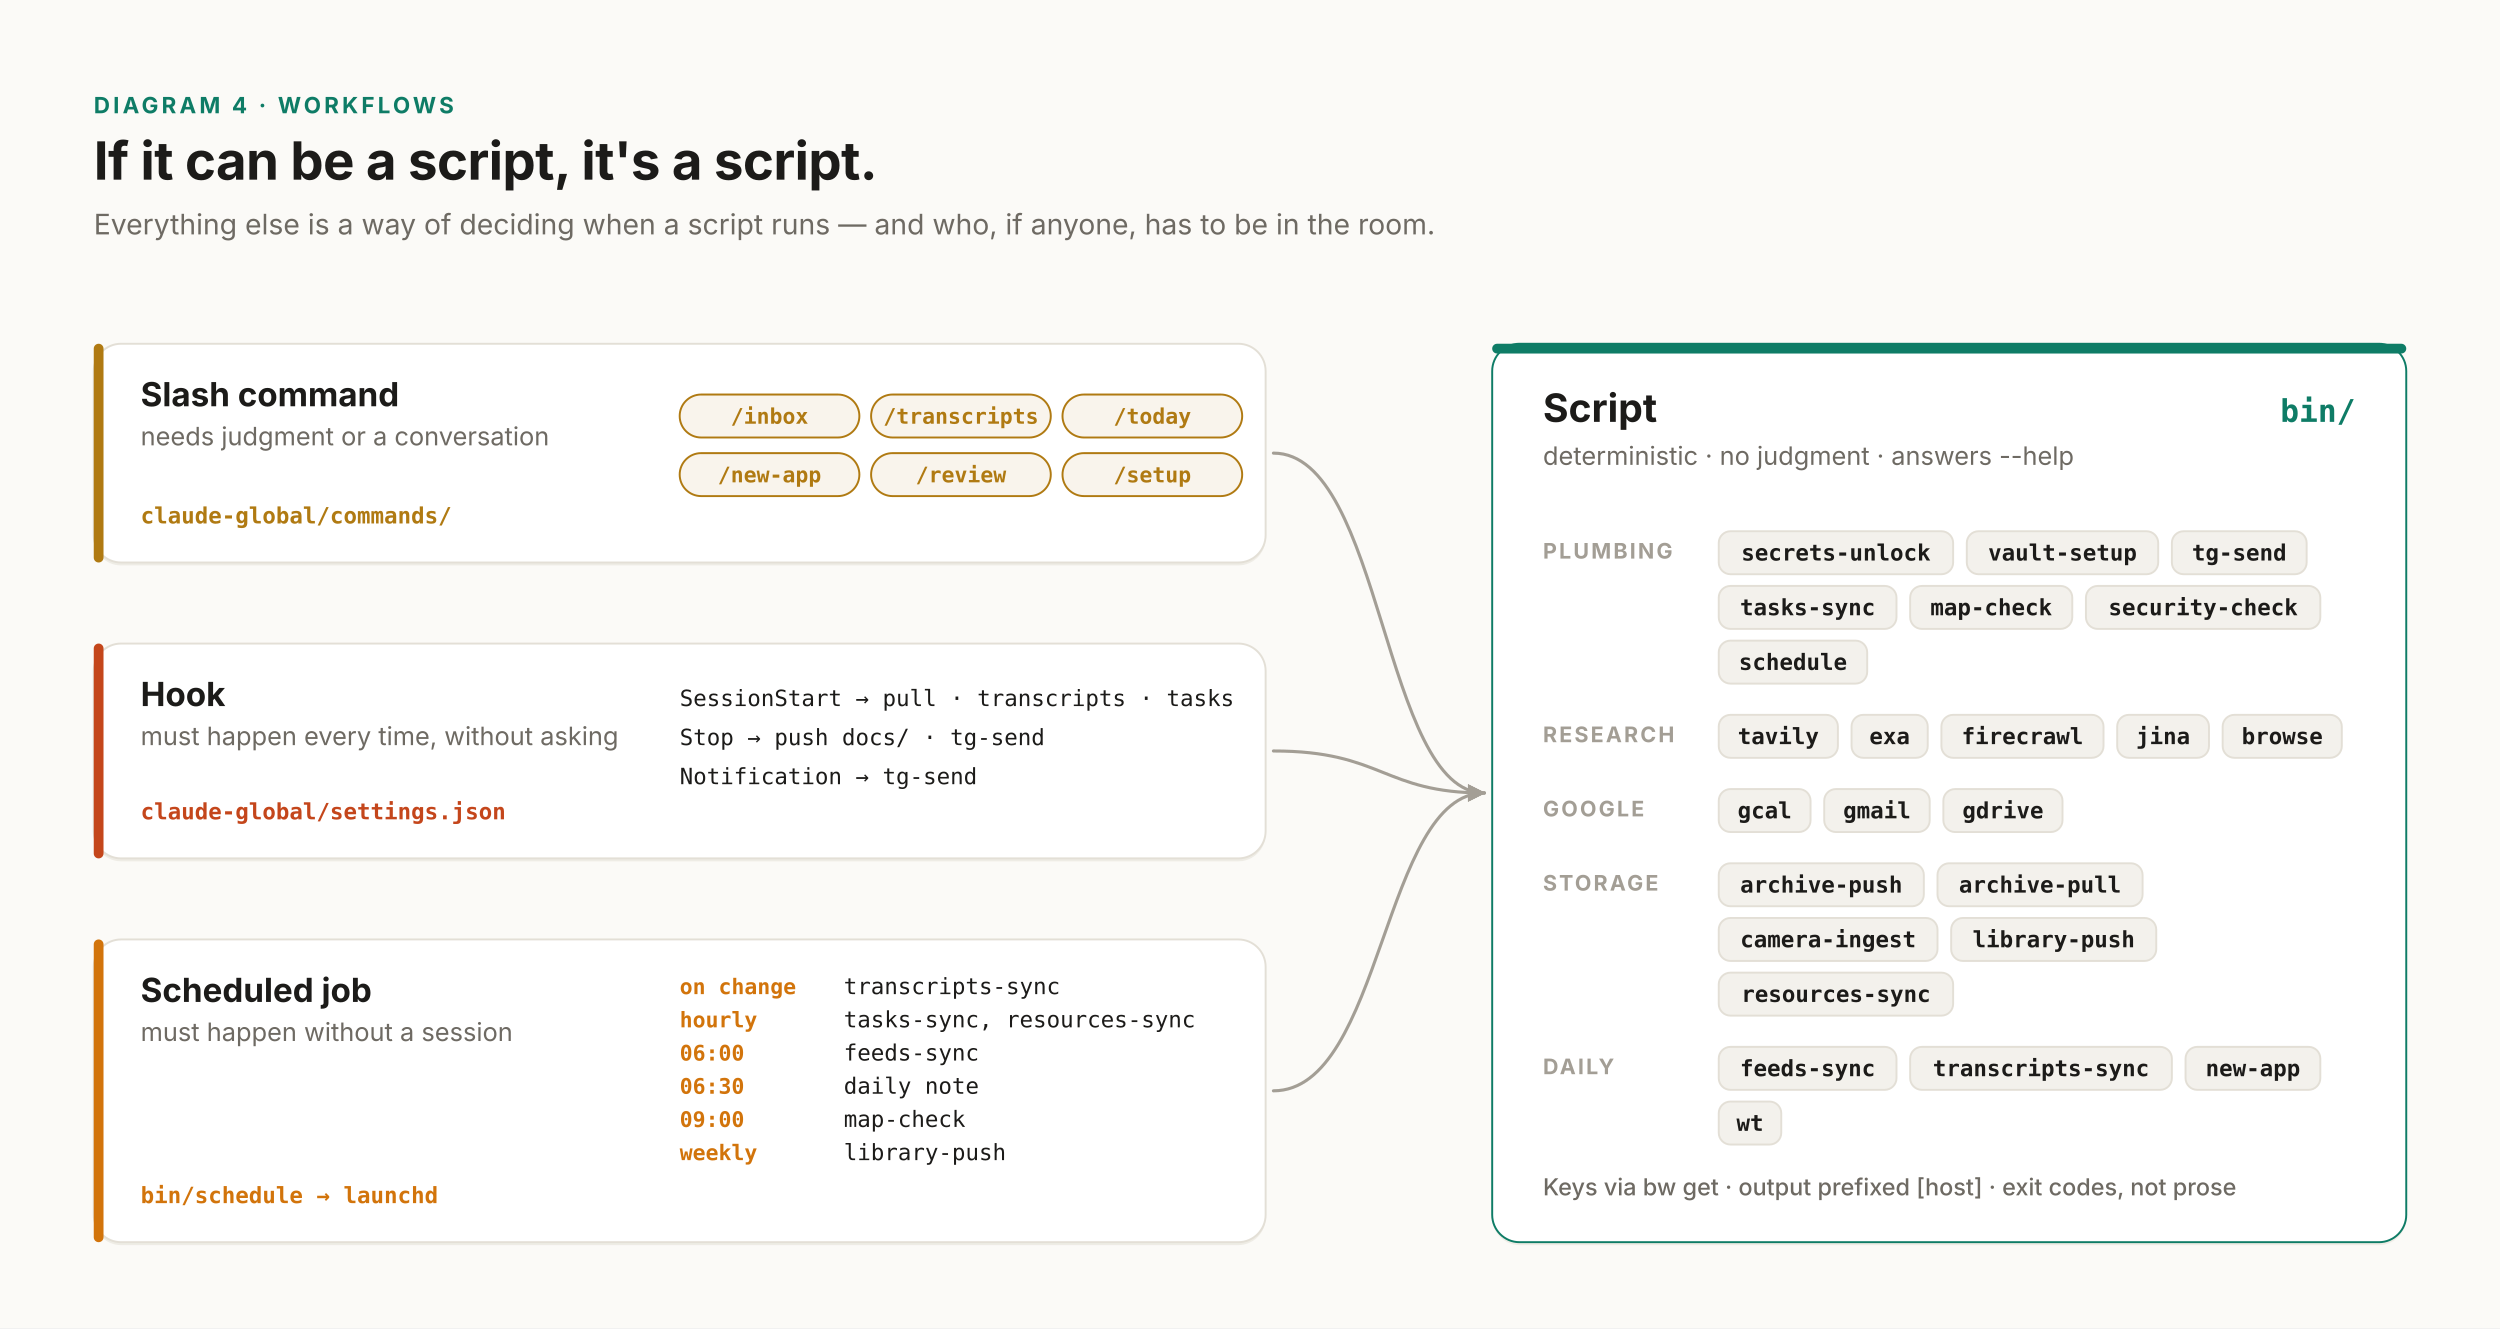
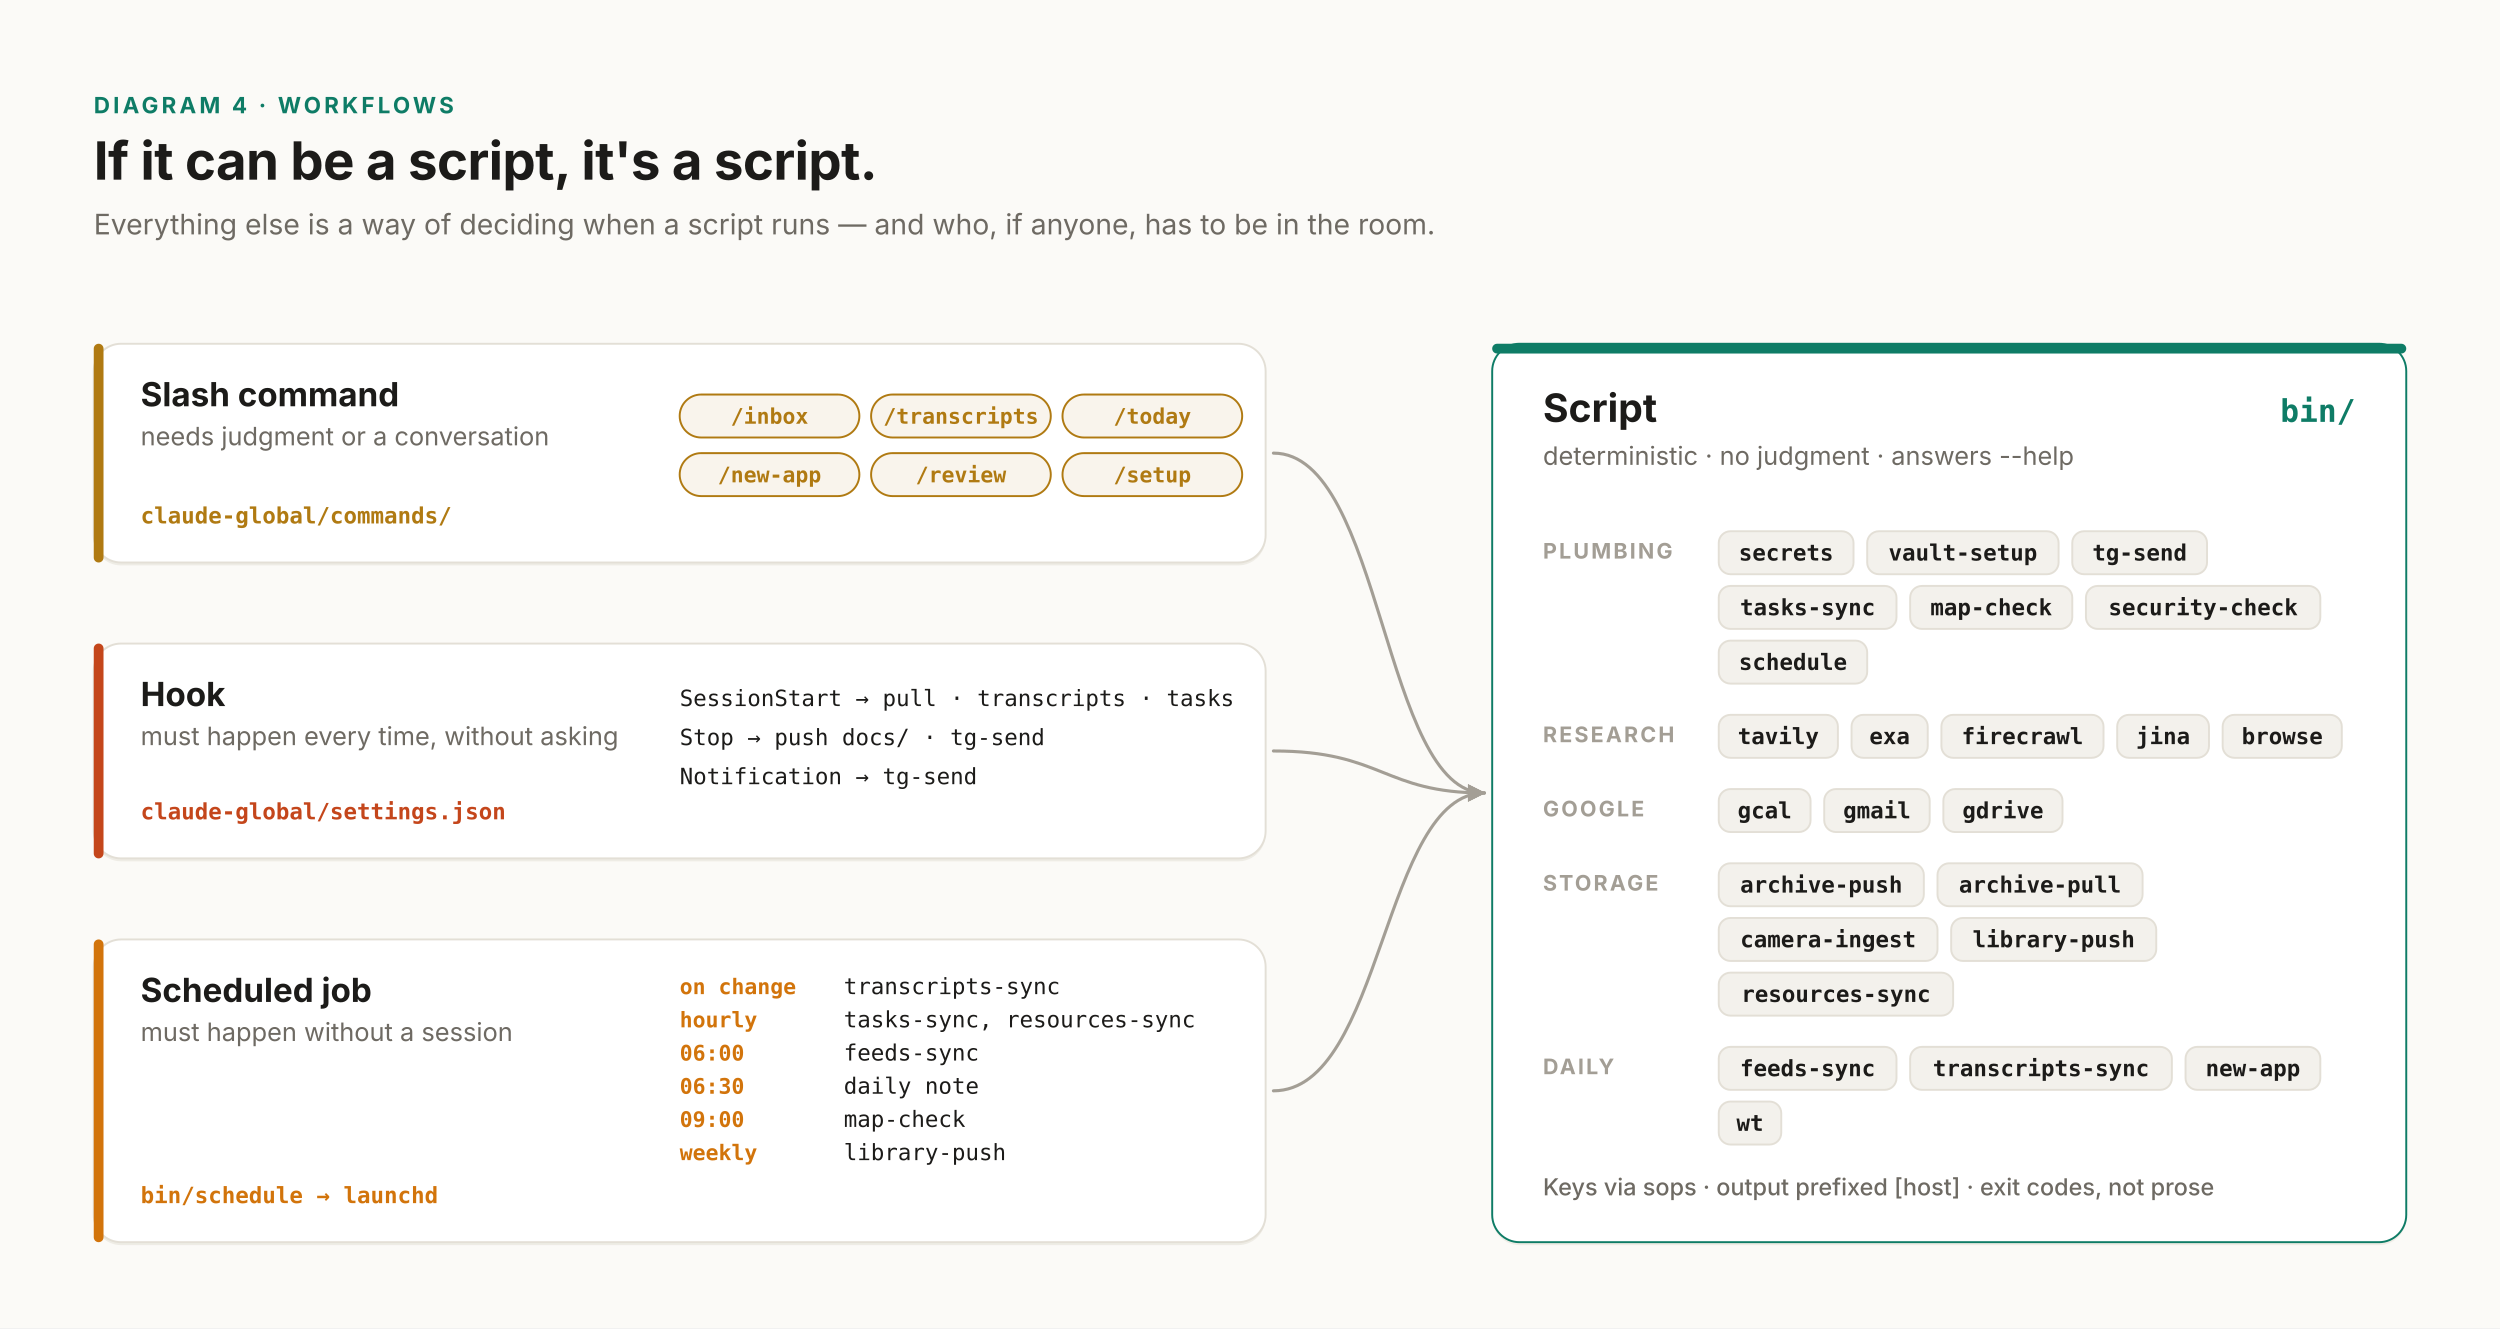
<svg xmlns="http://www.w3.org/2000/svg" viewBox="0 0 1280 680" width="1280" height="680" role="img" aria-labelledby="t d" font-family="Inter, -apple-system, BlinkMacSystemFont, 'Segoe UI', Helvetica, Arial, sans-serif">
  <defs>
    <marker id="mA39E95" viewBox="0 0 10 10" refX="8.5" refY="5" markerWidth="7" markerHeight="7" orient="auto-start-reverse">
      <path d="M1,1 L9,5 L1,9 z" fill="#A39E95" />
    </marker>
    <pattern id="hatch" width="8" height="8" patternUnits="userSpaceOnUse" patternTransform="rotate(45)">
      <line x1="0" y1="0" x2="0" y2="8" stroke="#E3DFD6" stroke-width="3" />
    </pattern>
  </defs>
  <rect width="1280" height="680" fill="#FBFAF7" />
  <text x="48" y="58" font-size="11.5" font-weight="700" fill="#0E7C66" text-anchor="start" letter-spacing="0.14em">DIAGRAM 4 · WORKFLOWS</text>
  <text x="48" y="92" font-size="27" font-weight="650" fill="#1C1B19" text-anchor="start" letter-spacing="-0.01em">If it can be a script, it's a script.</text>
  <text x="48" y="120" font-size="14.5" font-weight="400" fill="#6E6A63" text-anchor="start">Everything else is a way of deciding when a script runs — and who, if anyone, has to be in the room.</text>
  <rect x="48" y="177.5" width="600" height="112" rx="14" fill="#E3DFD6" fill-opacity="0.55" />
  <rect x="48" y="176" width="600" height="112" rx="14" fill="#FFFFFF" stroke="#E3DFD6" stroke-width="1" />
  <rect x="48" y="176" width="5" height="112" rx="2.5" fill="#B07A12" />
  <text x="72" y="208" font-size="17" font-weight="700" fill="#1C1B19" text-anchor="start">Slash command</text>
  <text x="72" y="228" font-size="13" font-weight="400" fill="#6E6A63" text-anchor="start">needs judgment or a conversation</text>
  <text x="72" y="268" font-size="11.5" font-weight="600" fill="#B07A12" text-anchor="start" font-family="ui-monospace, 'SF Mono', SFMono-Regular, Menlo, Consolas, monospace">claude-global/commands/</text>
  <rect x="348" y="202" width="92" height="22" rx="11.0" fill="#B07A12" stroke="#B07A12" stroke-width="1" fill-opacity="0.08" />
  <text x="394.0" y="216.96" font-size="11" font-weight="600" fill="#B07A12" text-anchor="middle" font-family="ui-monospace, 'SF Mono', SFMono-Regular, Menlo, Consolas, monospace">/inbox</text>
  <rect x="446" y="202" width="92" height="22" rx="11.0" fill="#B07A12" stroke="#B07A12" stroke-width="1" fill-opacity="0.08" />
  <text x="492.0" y="216.96" font-size="11" font-weight="600" fill="#B07A12" text-anchor="middle" font-family="ui-monospace, 'SF Mono', SFMono-Regular, Menlo, Consolas, monospace">/transcripts</text>
  <rect x="544" y="202" width="92" height="22" rx="11.0" fill="#B07A12" stroke="#B07A12" stroke-width="1" fill-opacity="0.08" />
  <text x="590.0" y="216.96" font-size="11" font-weight="600" fill="#B07A12" text-anchor="middle" font-family="ui-monospace, 'SF Mono', SFMono-Regular, Menlo, Consolas, monospace">/today</text>
  <rect x="348" y="232" width="92" height="22" rx="11.0" fill="#B07A12" stroke="#B07A12" stroke-width="1" fill-opacity="0.08" />
  <text x="394.0" y="246.96" font-size="11" font-weight="600" fill="#B07A12" text-anchor="middle" font-family="ui-monospace, 'SF Mono', SFMono-Regular, Menlo, Consolas, monospace">/new-app</text>
  <rect x="446" y="232" width="92" height="22" rx="11.0" fill="#B07A12" stroke="#B07A12" stroke-width="1" fill-opacity="0.08" />
  <text x="492.0" y="246.96" font-size="11" font-weight="600" fill="#B07A12" text-anchor="middle" font-family="ui-monospace, 'SF Mono', SFMono-Regular, Menlo, Consolas, monospace">/review</text>
  <rect x="544" y="232" width="92" height="22" rx="11.0" fill="#B07A12" stroke="#B07A12" stroke-width="1" fill-opacity="0.08" />
  <text x="590.0" y="246.96" font-size="11" font-weight="600" fill="#B07A12" text-anchor="middle" font-family="ui-monospace, 'SF Mono', SFMono-Regular, Menlo, Consolas, monospace">/setup</text>
  <path d="M652,232.0 C708,232.0 708,406.0 760,406.0" fill="none" stroke="#A39E95" stroke-width="1.6" stroke-linecap="round" stroke-linejoin="round" marker-end="url(#mA39E95)" />
  <rect x="48" y="331.0" width="600" height="110" rx="14" fill="#E3DFD6" fill-opacity="0.55" />
  <rect x="48" y="329.5" width="600" height="110" rx="14" fill="#FFFFFF" stroke="#E3DFD6" stroke-width="1" />
  <rect x="48" y="329.5" width="5" height="110" rx="2.5" fill="#C4461B" />
  <text x="72" y="361.5" font-size="17" font-weight="700" fill="#1C1B19" text-anchor="start">Hook</text>
  <text x="72" y="381.5" font-size="13" font-weight="400" fill="#6E6A63" text-anchor="start">must happen every time, without asking</text>
  <text x="72" y="419.5" font-size="11.5" font-weight="600" fill="#C4461B" text-anchor="start" font-family="ui-monospace, 'SF Mono', SFMono-Regular, Menlo, Consolas, monospace">claude-global/settings.json</text>
  <text x="348" y="361.5" font-size="11.5" font-weight="500" fill="#1C1B19" text-anchor="start" font-family="ui-monospace, 'SF Mono', SFMono-Regular, Menlo, Consolas, monospace">SessionStart → pull · transcripts · tasks</text>
  <text x="348" y="381.5" font-size="11.5" font-weight="500" fill="#1C1B19" text-anchor="start" font-family="ui-monospace, 'SF Mono', SFMono-Regular, Menlo, Consolas, monospace">Stop → push docs/ · tg-send</text>
  <text x="348" y="401.5" font-size="11.5" font-weight="500" fill="#1C1B19" text-anchor="start" font-family="ui-monospace, 'SF Mono', SFMono-Regular, Menlo, Consolas, monospace">Notification → tg-send</text>
  <path d="M652,384.5 C708,384.5 708,406.0 760,406.0" fill="none" stroke="#A39E95" stroke-width="1.6" stroke-linecap="round" stroke-linejoin="round" marker-end="url(#mA39E95)" />
  <rect x="48" y="482.5" width="600" height="155" rx="14" fill="#E3DFD6" fill-opacity="0.55" />
  <rect x="48" y="481.0" width="600" height="155" rx="14" fill="#FFFFFF" stroke="#E3DFD6" stroke-width="1" />
  <rect x="48" y="481.0" width="5" height="155" rx="2.5" fill="#D2740B" />
  <text x="72" y="513.0" font-size="17" font-weight="700" fill="#1C1B19" text-anchor="start">Scheduled job</text>
  <text x="72" y="533.0" font-size="13" font-weight="400" fill="#6E6A63" text-anchor="start">must happen without a session</text>
  <text x="72" y="616.0" font-size="11.5" font-weight="600" fill="#D2740B" text-anchor="start" font-family="ui-monospace, 'SF Mono', SFMono-Regular, Menlo, Consolas, monospace">bin/schedule → launchd</text>
  <text x="348" y="509.0" font-size="11" font-weight="700" fill="#D2740B" text-anchor="start" font-family="ui-monospace, 'SF Mono', SFMono-Regular, Menlo, Consolas, monospace">on change</text>
  <text x="432" y="509.0" font-size="11.5" font-weight="500" fill="#1C1B19" text-anchor="start" font-family="ui-monospace, 'SF Mono', SFMono-Regular, Menlo, Consolas, monospace">transcripts-sync</text>
  <text x="348" y="526.0" font-size="11" font-weight="700" fill="#D2740B" text-anchor="start" font-family="ui-monospace, 'SF Mono', SFMono-Regular, Menlo, Consolas, monospace">hourly</text>
  <text x="432" y="526.0" font-size="11.5" font-weight="500" fill="#1C1B19" text-anchor="start" font-family="ui-monospace, 'SF Mono', SFMono-Regular, Menlo, Consolas, monospace">tasks-sync, resources-sync</text>
  <text x="348" y="543.0" font-size="11" font-weight="700" fill="#D2740B" text-anchor="start" font-family="ui-monospace, 'SF Mono', SFMono-Regular, Menlo, Consolas, monospace">06:00</text>
  <text x="432" y="543.0" font-size="11.5" font-weight="500" fill="#1C1B19" text-anchor="start" font-family="ui-monospace, 'SF Mono', SFMono-Regular, Menlo, Consolas, monospace">feeds-sync</text>
  <text x="348" y="560.0" font-size="11" font-weight="700" fill="#D2740B" text-anchor="start" font-family="ui-monospace, 'SF Mono', SFMono-Regular, Menlo, Consolas, monospace">06:30</text>
  <text x="432" y="560.0" font-size="11.5" font-weight="500" fill="#1C1B19" text-anchor="start" font-family="ui-monospace, 'SF Mono', SFMono-Regular, Menlo, Consolas, monospace">daily note</text>
  <text x="348" y="577.0" font-size="11" font-weight="700" fill="#D2740B" text-anchor="start" font-family="ui-monospace, 'SF Mono', SFMono-Regular, Menlo, Consolas, monospace">09:00</text>
  <text x="432" y="577.0" font-size="11.5" font-weight="500" fill="#1C1B19" text-anchor="start" font-family="ui-monospace, 'SF Mono', SFMono-Regular, Menlo, Consolas, monospace">map-check</text>
  <text x="348" y="594.0" font-size="11" font-weight="700" fill="#D2740B" text-anchor="start" font-family="ui-monospace, 'SF Mono', SFMono-Regular, Menlo, Consolas, monospace">weekly</text>
  <text x="432" y="594.0" font-size="11.5" font-weight="500" fill="#1C1B19" text-anchor="start" font-family="ui-monospace, 'SF Mono', SFMono-Regular, Menlo, Consolas, monospace">library-push</text>
  <path d="M652,558.5 C708,558.5 708,406.0 760,406.0" fill="none" stroke="#A39E95" stroke-width="1.6" stroke-linecap="round" stroke-linejoin="round" marker-end="url(#mA39E95)" />
  <rect x="764" y="177.5" width="468" height="460" rx="14" fill="#E3DFD6" fill-opacity="0.55" />
  <rect x="764" y="176" width="468" height="460" rx="14" fill="#FFFFFF" stroke="#0E7C66" stroke-width="1" />
  <rect x="764" y="176" width="468" height="5" rx="2.5" fill="#0E7C66" />
  <text x="790" y="216" font-size="20" font-weight="700" fill="#1C1B19" text-anchor="start">Script</text>
  <text x="790" y="238" font-size="13" font-weight="400" fill="#6E6A63" text-anchor="start">deterministic · no judgment · answers --help</text>
  <text x="1206" y="216" font-size="16" font-weight="700" fill="#0E7C66" text-anchor="end" font-family="ui-monospace, 'SF Mono', SFMono-Regular, Menlo, Consolas, monospace">bin/</text>
  <text x="790" y="286" font-size="11" font-weight="700" fill="#A39E95" text-anchor="start" letter-spacing="0.1em">PLUMBING</text>
-   <rect x="880" y="272" width="120" height="22" rx="6" fill="#F3F1EC" stroke="#E3DFD6" stroke-width="1" />
-   <text x="940.0" y="287" font-size="11.5" font-weight="550" fill="#1C1B19" text-anchor="middle" font-family="ui-monospace, 'SF Mono', SFMono-Regular, Menlo, Consolas, monospace">secrets-unlock</text>
-   <rect x="1007" y="272" width="98" height="22" rx="6" fill="#F3F1EC" stroke="#E3DFD6" stroke-width="1" />
-   <text x="1056.0" y="287" font-size="11.5" font-weight="550" fill="#1C1B19" text-anchor="middle" font-family="ui-monospace, 'SF Mono', SFMono-Regular, Menlo, Consolas, monospace">vault-setup</text>
-   <rect x="1112" y="272" width="69" height="22" rx="6" fill="#F3F1EC" stroke="#E3DFD6" stroke-width="1" />
-   <text x="1146.5" y="287" font-size="11.5" font-weight="550" fill="#1C1B19" text-anchor="middle" font-family="ui-monospace, 'SF Mono', SFMono-Regular, Menlo, Consolas, monospace">tg-send</text>
+   <rect x="880" y="272" width="69" height="22" rx="6" fill="#F3F1EC" stroke="#E3DFD6" stroke-width="1" />
+   <text x="914.5" y="287" font-size="11.5" font-weight="550" fill="#1C1B19" text-anchor="middle" font-family="ui-monospace, 'SF Mono', SFMono-Regular, Menlo, Consolas, monospace">secrets</text>
+   <rect x="956" y="272" width="98" height="22" rx="6" fill="#F3F1EC" stroke="#E3DFD6" stroke-width="1" />
+   <text x="1005.0" y="287" font-size="11.5" font-weight="550" fill="#1C1B19" text-anchor="middle" font-family="ui-monospace, 'SF Mono', SFMono-Regular, Menlo, Consolas, monospace">vault-setup</text>
+   <rect x="1061" y="272" width="69" height="22" rx="6" fill="#F3F1EC" stroke="#E3DFD6" stroke-width="1" />
+   <text x="1095.5" y="287" font-size="11.5" font-weight="550" fill="#1C1B19" text-anchor="middle" font-family="ui-monospace, 'SF Mono', SFMono-Regular, Menlo, Consolas, monospace">tg-send</text>
  <rect x="880" y="300" width="91" height="22" rx="6" fill="#F3F1EC" stroke="#E3DFD6" stroke-width="1" />
  <text x="925.5" y="315" font-size="11.5" font-weight="550" fill="#1C1B19" text-anchor="middle" font-family="ui-monospace, 'SF Mono', SFMono-Regular, Menlo, Consolas, monospace">tasks-sync</text>
  <rect x="978" y="300" width="83" height="22" rx="6" fill="#F3F1EC" stroke="#E3DFD6" stroke-width="1" />
  <text x="1019.5" y="315" font-size="11.5" font-weight="550" fill="#1C1B19" text-anchor="middle" font-family="ui-monospace, 'SF Mono', SFMono-Regular, Menlo, Consolas, monospace">map-check</text>
  <rect x="1068" y="300" width="120" height="22" rx="6" fill="#F3F1EC" stroke="#E3DFD6" stroke-width="1" />
  <text x="1128.0" y="315" font-size="11.5" font-weight="550" fill="#1C1B19" text-anchor="middle" font-family="ui-monospace, 'SF Mono', SFMono-Regular, Menlo, Consolas, monospace">security-check</text>
  <rect x="880" y="328" width="76" height="22" rx="6" fill="#F3F1EC" stroke="#E3DFD6" stroke-width="1" />
  <text x="918.0" y="343" font-size="11.5" font-weight="550" fill="#1C1B19" text-anchor="middle" font-family="ui-monospace, 'SF Mono', SFMono-Regular, Menlo, Consolas, monospace">schedule</text>
  <text x="790" y="380" font-size="11" font-weight="700" fill="#A39E95" text-anchor="start" letter-spacing="0.1em">RESEARCH</text>
  <rect x="880" y="366" width="61" height="22" rx="6" fill="#F3F1EC" stroke="#E3DFD6" stroke-width="1" />
  <text x="910.5" y="381" font-size="11.5" font-weight="550" fill="#1C1B19" text-anchor="middle" font-family="ui-monospace, 'SF Mono', SFMono-Regular, Menlo, Consolas, monospace">tavily</text>
  <rect x="948" y="366" width="39" height="22" rx="6" fill="#F3F1EC" stroke="#E3DFD6" stroke-width="1" />
  <text x="967.5" y="381" font-size="11.5" font-weight="550" fill="#1C1B19" text-anchor="middle" font-family="ui-monospace, 'SF Mono', SFMono-Regular, Menlo, Consolas, monospace">exa</text>
  <rect x="994" y="366" width="83" height="22" rx="6" fill="#F3F1EC" stroke="#E3DFD6" stroke-width="1" />
  <text x="1035.5" y="381" font-size="11.5" font-weight="550" fill="#1C1B19" text-anchor="middle" font-family="ui-monospace, 'SF Mono', SFMono-Regular, Menlo, Consolas, monospace">firecrawl</text>
  <rect x="1084" y="366" width="47" height="22" rx="6" fill="#F3F1EC" stroke="#E3DFD6" stroke-width="1" />
  <text x="1107.5" y="381" font-size="11.5" font-weight="550" fill="#1C1B19" text-anchor="middle" font-family="ui-monospace, 'SF Mono', SFMono-Regular, Menlo, Consolas, monospace">jina</text>
  <rect x="1138" y="366" width="61" height="22" rx="6" fill="#F3F1EC" stroke="#E3DFD6" stroke-width="1" />
  <text x="1168.5" y="381" font-size="11.5" font-weight="550" fill="#1C1B19" text-anchor="middle" font-family="ui-monospace, 'SF Mono', SFMono-Regular, Menlo, Consolas, monospace">browse</text>
  <text x="790" y="418" font-size="11" font-weight="700" fill="#A39E95" text-anchor="start" letter-spacing="0.1em">GOOGLE</text>
  <rect x="880" y="404" width="47" height="22" rx="6" fill="#F3F1EC" stroke="#E3DFD6" stroke-width="1" />
  <text x="903.5" y="419" font-size="11.5" font-weight="550" fill="#1C1B19" text-anchor="middle" font-family="ui-monospace, 'SF Mono', SFMono-Regular, Menlo, Consolas, monospace">gcal</text>
  <rect x="934" y="404" width="54" height="22" rx="6" fill="#F3F1EC" stroke="#E3DFD6" stroke-width="1" />
  <text x="961.0" y="419" font-size="11.5" font-weight="550" fill="#1C1B19" text-anchor="middle" font-family="ui-monospace, 'SF Mono', SFMono-Regular, Menlo, Consolas, monospace">gmail</text>
  <rect x="995" y="404" width="61" height="22" rx="6" fill="#F3F1EC" stroke="#E3DFD6" stroke-width="1" />
  <text x="1025.5" y="419" font-size="11.5" font-weight="550" fill="#1C1B19" text-anchor="middle" font-family="ui-monospace, 'SF Mono', SFMono-Regular, Menlo, Consolas, monospace">gdrive</text>
  <text x="790" y="456" font-size="11" font-weight="700" fill="#A39E95" text-anchor="start" letter-spacing="0.1em">STORAGE</text>
  <rect x="880" y="442" width="105" height="22" rx="6" fill="#F3F1EC" stroke="#E3DFD6" stroke-width="1" />
  <text x="932.5" y="457" font-size="11.5" font-weight="550" fill="#1C1B19" text-anchor="middle" font-family="ui-monospace, 'SF Mono', SFMono-Regular, Menlo, Consolas, monospace">archive-push</text>
  <rect x="992" y="442" width="105" height="22" rx="6" fill="#F3F1EC" stroke="#E3DFD6" stroke-width="1" />
  <text x="1044.5" y="457" font-size="11.5" font-weight="550" fill="#1C1B19" text-anchor="middle" font-family="ui-monospace, 'SF Mono', SFMono-Regular, Menlo, Consolas, monospace">archive-pull</text>
  <rect x="880" y="470" width="112" height="22" rx="6" fill="#F3F1EC" stroke="#E3DFD6" stroke-width="1" />
  <text x="936.0" y="485" font-size="11.5" font-weight="550" fill="#1C1B19" text-anchor="middle" font-family="ui-monospace, 'SF Mono', SFMono-Regular, Menlo, Consolas, monospace">camera-ingest</text>
  <rect x="999" y="470" width="105" height="22" rx="6" fill="#F3F1EC" stroke="#E3DFD6" stroke-width="1" />
  <text x="1051.5" y="485" font-size="11.5" font-weight="550" fill="#1C1B19" text-anchor="middle" font-family="ui-monospace, 'SF Mono', SFMono-Regular, Menlo, Consolas, monospace">library-push</text>
  <rect x="880" y="498" width="120" height="22" rx="6" fill="#F3F1EC" stroke="#E3DFD6" stroke-width="1" />
  <text x="940.0" y="513" font-size="11.5" font-weight="550" fill="#1C1B19" text-anchor="middle" font-family="ui-monospace, 'SF Mono', SFMono-Regular, Menlo, Consolas, monospace">resources-sync</text>
  <text x="790" y="550" font-size="11" font-weight="700" fill="#A39E95" text-anchor="start" letter-spacing="0.1em">DAILY</text>
  <rect x="880" y="536" width="91" height="22" rx="6" fill="#F3F1EC" stroke="#E3DFD6" stroke-width="1" />
  <text x="925.5" y="551" font-size="11.5" font-weight="550" fill="#1C1B19" text-anchor="middle" font-family="ui-monospace, 'SF Mono', SFMono-Regular, Menlo, Consolas, monospace">feeds-sync</text>
  <rect x="978" y="536" width="134" height="22" rx="6" fill="#F3F1EC" stroke="#E3DFD6" stroke-width="1" />
  <text x="1045.0" y="551" font-size="11.5" font-weight="550" fill="#1C1B19" text-anchor="middle" font-family="ui-monospace, 'SF Mono', SFMono-Regular, Menlo, Consolas, monospace">transcripts-sync</text>
  <rect x="1119" y="536" width="69" height="22" rx="6" fill="#F3F1EC" stroke="#E3DFD6" stroke-width="1" />
  <text x="1153.5" y="551" font-size="11.5" font-weight="550" fill="#1C1B19" text-anchor="middle" font-family="ui-monospace, 'SF Mono', SFMono-Regular, Menlo, Consolas, monospace">new-app</text>
  <rect x="880" y="564" width="32" height="22" rx="6" fill="#F3F1EC" stroke="#E3DFD6" stroke-width="1" />
  <text x="896.0" y="579" font-size="11.5" font-weight="550" fill="#1C1B19" text-anchor="middle" font-family="ui-monospace, 'SF Mono', SFMono-Regular, Menlo, Consolas, monospace">wt</text>
-   <text x="790" y="612" font-size="12" font-weight="500" fill="#6E6A63" text-anchor="start">Keys via bw get · output prefixed [host] · exit codes, not prose</text>
+   <text x="790" y="612" font-size="12" font-weight="500" fill="#6E6A63" text-anchor="start">Keys via sops · output prefixed [host] · exit codes, not prose</text>
</svg>
